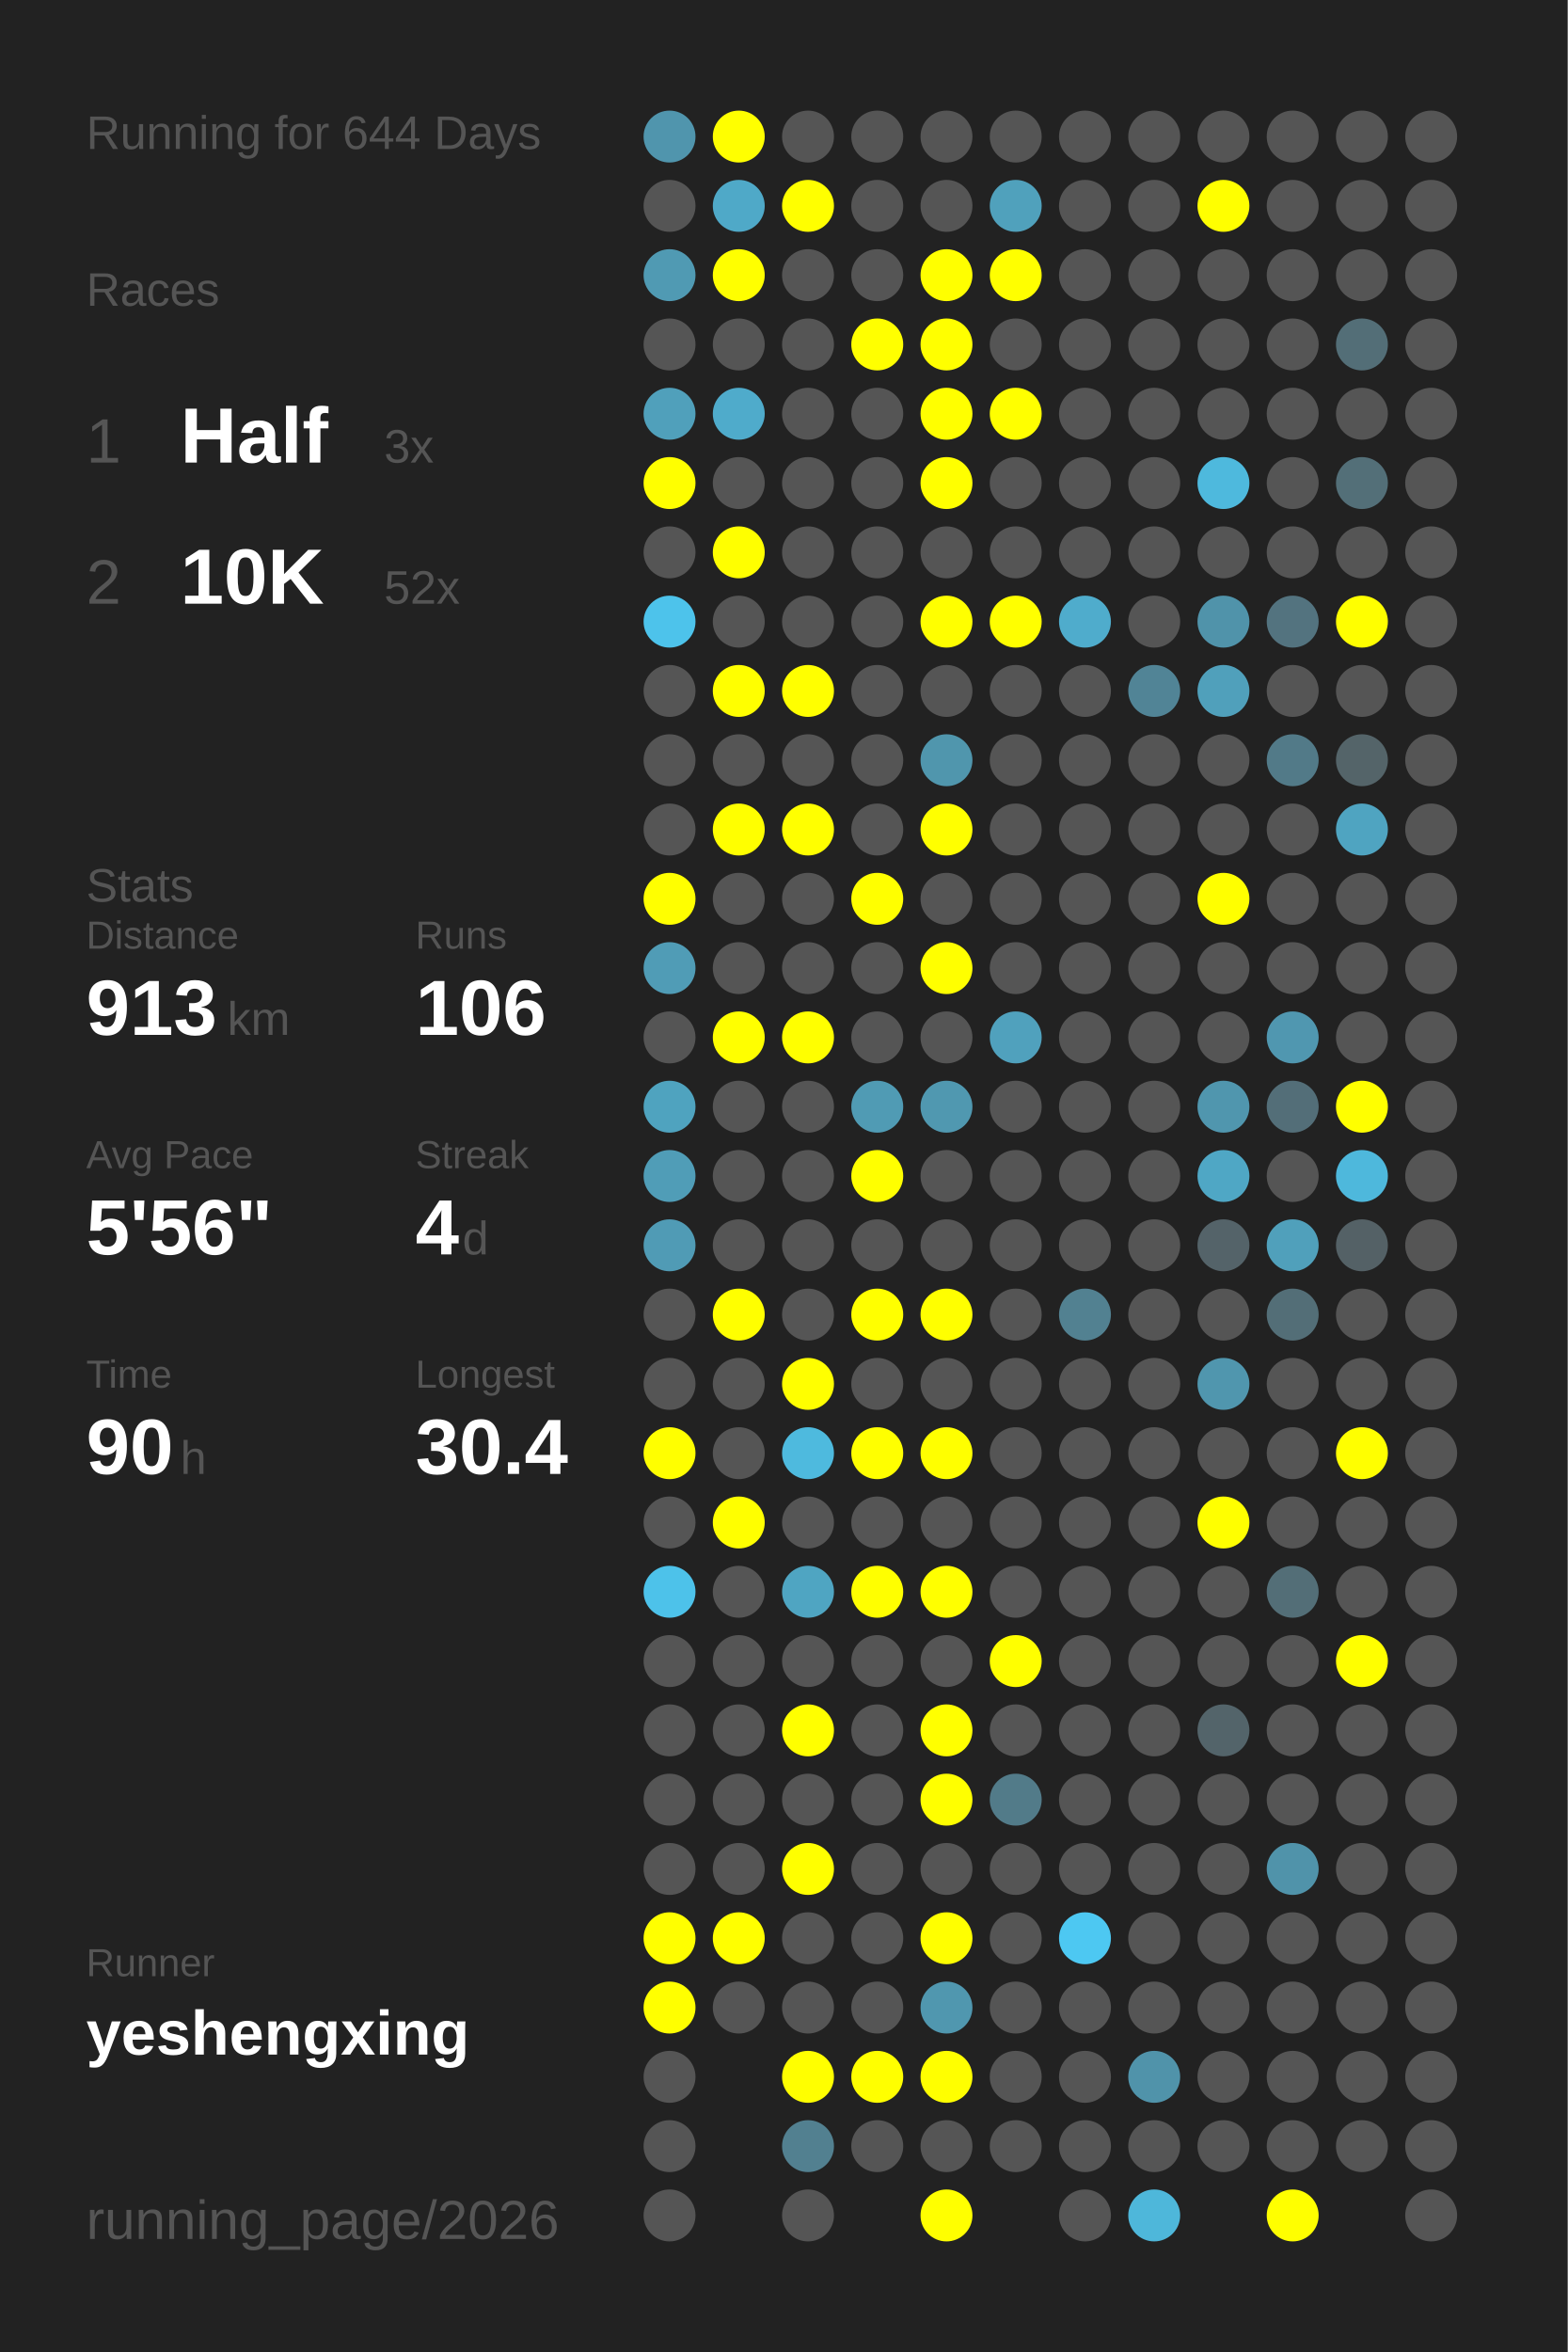
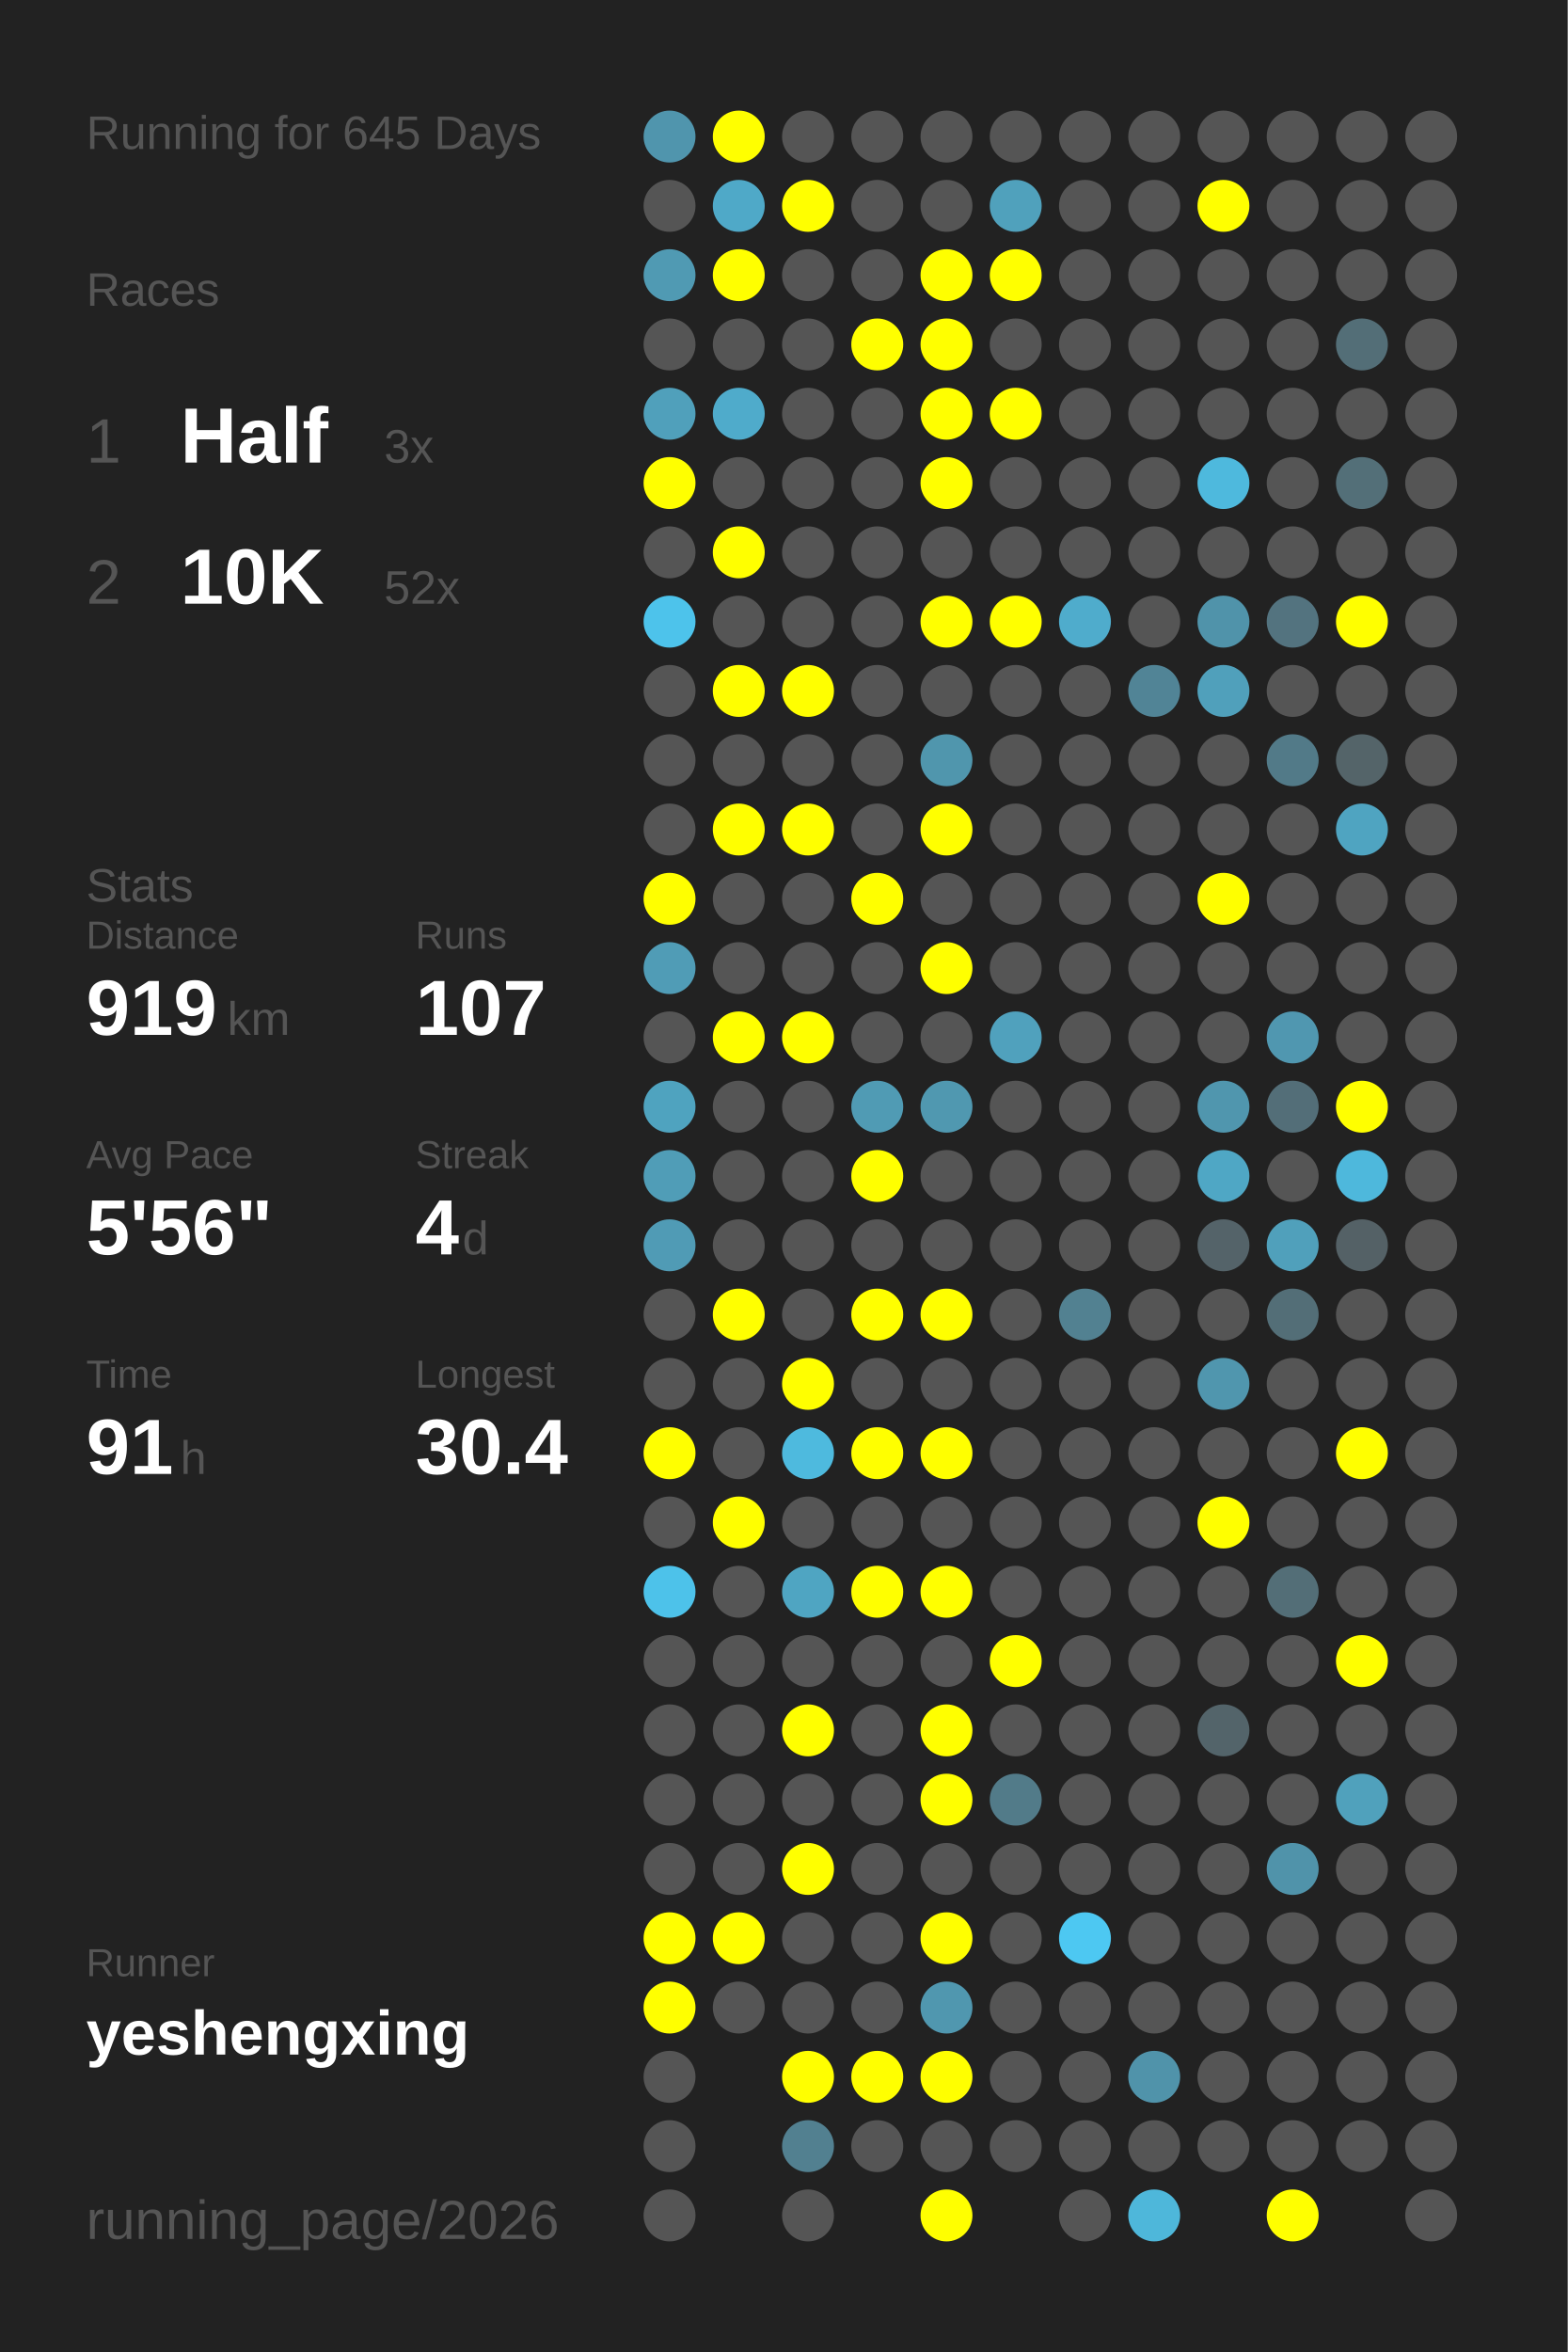
<svg xmlns="http://www.w3.org/2000/svg" baseProfile="full" height="300mm" version="1.1" viewBox="0,0,200,300" width="200mm">
  <defs />
  <rect fill="#222222" height="300" width="200" x="0" y="0" />
-   <text fill="#555555" style="font-size:6px; font-family:Arial;" x="11" y="19">Running for 644 Days</text>
+   <text fill="#555555" style="font-size:6px; font-family:Arial;" x="11" y="19">Running for 645 Days</text>
  <text fill="#555555" style="font-size:6px; font-family:Arial;" x="11" y="39">Races</text>
  <text fill="#555555" style="font-size:8px; font-family:Arial;" x="11" y="59">1</text>
  <text fill="#FFFFFF" style="font-size:10px; font-family:Arial; font-weight:bold;" x="23" y="59">Half</text>
  <text fill="#555555" style="font-size:6px; font-family:Arial;" x="49" y="59">3x</text>
  <text fill="#555555" style="font-size:8px; font-family:Arial;" x="11" y="77">2</text>
  <text fill="#FFFFFF" style="font-size:10px; font-family:Arial; font-weight:bold;" x="23" y="77">10K</text>
  <text fill="#555555" style="font-size:6px; font-family:Arial;" x="49" y="77">52x</text>
  <text fill="#555555" style="font-size:6px; font-family:Arial;" x="11" y="115">Stats</text>
  <text fill="#555555" style="font-size:5px; font-family:Arial;" x="11" y="121">Distance</text>
-   <text fill="#FFFFFF" style="font-size:10px; font-family:Arial; font-weight:bold;" x="11" y="132">913</text>
+   <text fill="#FFFFFF" style="font-size:10px; font-family:Arial; font-weight:bold;" x="11" y="132">919</text>
  <text fill="#555555" style="font-size:6px; font-family:Arial;" x="29" y="132">km</text>
  <text fill="#555555" style="font-size:5px; font-family:Arial;" x="53" y="121">Runs</text>
-   <text fill="#FFFFFF" style="font-size:10px; font-family:Arial; font-weight:bold;" x="53" y="132">106</text>
+   <text fill="#FFFFFF" style="font-size:10px; font-family:Arial; font-weight:bold;" x="53" y="132">107</text>
  <text fill="#555555" style="font-size:5px; font-family:Arial;" x="11" y="149">Avg Pace</text>
  <text fill="#FFFFFF" style="font-size:10px; font-family:Arial; font-weight:bold;" x="11" y="160">5'56"</text>
  <text fill="#555555" style="font-size:5px; font-family:Arial;" x="53" y="149">Streak</text>
  <text fill="#FFFFFF" style="font-size:10px; font-family:Arial; font-weight:bold;" x="53" y="160">4</text>
  <text fill="#555555" style="font-size:6px; font-family:Arial;" x="59" y="160">d</text>
  <text fill="#555555" style="font-size:5px; font-family:Arial;" x="11" y="177">Time</text>
-   <text fill="#FFFFFF" style="font-size:10px; font-family:Arial; font-weight:bold;" x="11" y="188">90</text>
+   <text fill="#FFFFFF" style="font-size:10px; font-family:Arial; font-weight:bold;" x="11" y="188">91</text>
  <text fill="#555555" style="font-size:6px; font-family:Arial;" x="23" y="188">h</text>
  <text fill="#555555" style="font-size:5px; font-family:Arial;" x="53" y="177">Longest</text>
  <text fill="#FFFFFF" style="font-size:10px; font-family:Arial; font-weight:bold;" x="53" y="188">30.4</text>
  <text fill="#555555" style="font-size:5px; font-family:Arial;" x="11" y="252.065">Runner</text>
  <text fill="#FFFFFF" style="font-size:8px; font-family:Arial; font-weight:bold;" x="11" y="262.065">yeshengxing</text>
  <text fill="#555555" style="font-size:7px; font-family:Arial;" x="11" y="285.581">running_page/2026</text>
  <circle cx="85.417" cy="17.419" fill="#5095ad" r="3.312" />
  <circle cx="85.417" cy="26.258" fill="#555555" r="3.312" />
  <circle cx="85.417" cy="35.097" fill="#509ab3" r="3.312" />
  <circle cx="85.417" cy="43.935" fill="#555555" r="3.312" />
  <circle cx="85.417" cy="52.774" fill="#50a0bb" r="3.312" />
  <circle cx="85.417" cy="61.613" fill="#FFFF00" r="3.312" />
  <circle cx="85.417" cy="70.452" fill="#555555" r="3.312" />
  <circle cx="85.417" cy="79.29" fill="#4dc3eb" r="3.312" />
  <circle cx="85.417" cy="88.129" fill="#555555" r="3.312" />
  <circle cx="85.417" cy="96.968" fill="#555555" r="3.312" />
  <circle cx="85.417" cy="105.806" fill="#555555" r="3.312" />
  <circle cx="85.417" cy="114.645" fill="#FFFF00" r="3.312" />
  <circle cx="85.417" cy="123.484" fill="#509cb6" r="3.312" />
  <circle cx="85.417" cy="132.323" fill="#555555" r="3.312" />
  <circle cx="85.417" cy="141.161" fill="#4fa3bf" r="3.312" />
  <circle cx="85.417" cy="150" fill="#509db7" r="3.312" />
  <circle cx="85.417" cy="158.839" fill="#509bb5" r="3.312" />
  <circle cx="85.417" cy="167.677" fill="#555555" r="3.312" />
  <circle cx="85.417" cy="176.516" fill="#555555" r="3.312" />
  <circle cx="85.417" cy="185.355" fill="#FFFF00" r="3.312" />
  <circle cx="85.417" cy="194.194" fill="#555555" r="3.312" />
  <circle cx="85.417" cy="203.032" fill="#4dc2ea" r="3.312" />
  <circle cx="85.417" cy="211.871" fill="#555555" r="3.312" />
  <circle cx="85.417" cy="220.71" fill="#555555" r="3.312" />
  <circle cx="85.417" cy="229.548" fill="#555555" r="3.312" />
  <circle cx="85.417" cy="238.387" fill="#555555" r="3.312" />
  <circle cx="85.417" cy="247.226" fill="#FFFF00" r="3.312" />
  <circle cx="85.417" cy="256.065" fill="#FFFF00" r="3.312" />
  <circle cx="85.417" cy="264.903" fill="#555555" r="3.312" />
  <circle cx="85.417" cy="273.742" fill="#555555" r="3.312" />
  <circle cx="85.417" cy="282.581" fill="#555555" r="3.312" />
  <circle cx="94.25" cy="17.419" fill="#FFFF00" r="3.312" />
  <circle cx="94.25" cy="26.258" fill="#4fa9c8" r="3.312" />
  <circle cx="94.25" cy="35.097" fill="#FFFF00" r="3.312" />
  <circle cx="94.25" cy="43.935" fill="#555555" r="3.312" />
  <circle cx="94.25" cy="52.774" fill="#4fabcb" r="3.312" />
  <circle cx="94.25" cy="61.613" fill="#555555" r="3.312" />
  <circle cx="94.25" cy="70.452" fill="#FFFF00" r="3.312" />
  <circle cx="94.25" cy="79.29" fill="#555555" r="3.312" />
  <circle cx="94.25" cy="88.129" fill="#FFFF00" r="3.312" />
  <circle cx="94.25" cy="96.968" fill="#555555" r="3.312" />
  <circle cx="94.25" cy="105.806" fill="#FFFF00" r="3.312" />
  <circle cx="94.25" cy="114.645" fill="#555555" r="3.312" />
  <circle cx="94.25" cy="123.484" fill="#555555" r="3.312" />
  <circle cx="94.25" cy="132.323" fill="#FFFF00" r="3.312" />
  <circle cx="94.25" cy="141.161" fill="#555555" r="3.312" />
  <circle cx="94.25" cy="150" fill="#555555" r="3.312" />
  <circle cx="94.25" cy="158.839" fill="#555555" r="3.312" />
  <circle cx="94.25" cy="167.677" fill="#FFFF00" r="3.312" />
  <circle cx="94.25" cy="176.516" fill="#555555" r="3.312" />
  <circle cx="94.25" cy="185.355" fill="#555555" r="3.312" />
  <circle cx="94.25" cy="194.194" fill="#FFFF00" r="3.312" />
  <circle cx="94.25" cy="203.032" fill="#555555" r="3.312" />
  <circle cx="94.25" cy="211.871" fill="#555555" r="3.312" />
  <circle cx="94.25" cy="220.71" fill="#555555" r="3.312" />
  <circle cx="94.25" cy="229.548" fill="#555555" r="3.312" />
  <circle cx="94.25" cy="238.387" fill="#555555" r="3.312" />
  <circle cx="94.25" cy="247.226" fill="#FFFF00" r="3.312" />
  <circle cx="94.25" cy="256.065" fill="#555555" r="3.312" />
  <circle cx="103.083" cy="17.419" fill="#555555" r="3.312" />
  <circle cx="103.083" cy="26.258" fill="#FFFF00" r="3.312" />
  <circle cx="103.083" cy="35.097" fill="#555555" r="3.312" />
  <circle cx="103.083" cy="43.935" fill="#555555" r="3.312" />
  <circle cx="103.083" cy="52.774" fill="#555555" r="3.312" />
  <circle cx="103.083" cy="61.613" fill="#555555" r="3.312" />
  <circle cx="103.083" cy="70.452" fill="#555555" r="3.312" />
  <circle cx="103.083" cy="79.29" fill="#555555" r="3.312" />
  <circle cx="103.083" cy="88.129" fill="#FFFF00" r="3.312" />
  <circle cx="103.083" cy="96.968" fill="#555555" r="3.312" />
  <circle cx="103.083" cy="105.806" fill="#FFFF00" r="3.312" />
  <circle cx="103.083" cy="114.645" fill="#555555" r="3.312" />
  <circle cx="103.083" cy="123.484" fill="#555555" r="3.312" />
  <circle cx="103.083" cy="132.323" fill="#FFFF00" r="3.312" />
  <circle cx="103.083" cy="141.161" fill="#555555" r="3.312" />
  <circle cx="103.083" cy="150" fill="#555555" r="3.312" />
  <circle cx="103.083" cy="158.839" fill="#555555" r="3.312" />
  <circle cx="103.083" cy="167.677" fill="#555555" r="3.312" />
  <circle cx="103.083" cy="176.516" fill="#FFFF00" r="3.312" />
  <circle cx="103.083" cy="185.355" fill="#4ebade" r="3.312" />
  <circle cx="103.083" cy="194.194" fill="#555555" r="3.312" />
  <circle cx="103.083" cy="203.032" fill="#4fa5c2" r="3.312" />
  <circle cx="103.083" cy="211.871" fill="#555555" r="3.312" />
  <circle cx="103.083" cy="220.71" fill="#FFFF00" r="3.312" />
  <circle cx="103.083" cy="229.548" fill="#555555" r="3.312" />
  <circle cx="103.083" cy="238.387" fill="#FFFF00" r="3.312" />
  <circle cx="103.083" cy="247.226" fill="#555555" r="3.312" />
  <circle cx="103.083" cy="256.065" fill="#555555" r="3.312" />
  <circle cx="103.083" cy="264.903" fill="#FFFF00" r="3.312" />
  <circle cx="103.083" cy="273.742" fill="#528090" r="3.312" />
  <circle cx="103.083" cy="282.581" fill="#555555" r="3.312" />
  <circle cx="111.917" cy="17.419" fill="#555555" r="3.312" />
  <circle cx="111.917" cy="26.258" fill="#555555" r="3.312" />
  <circle cx="111.917" cy="35.097" fill="#555555" r="3.312" />
  <circle cx="111.917" cy="43.935" fill="#FFFF00" r="3.312" />
  <circle cx="111.917" cy="52.774" fill="#555555" r="3.312" />
  <circle cx="111.917" cy="61.613" fill="#555555" r="3.312" />
  <circle cx="111.917" cy="70.452" fill="#555555" r="3.312" />
  <circle cx="111.917" cy="79.29" fill="#555555" r="3.312" />
  <circle cx="111.917" cy="88.129" fill="#555555" r="3.312" />
  <circle cx="111.917" cy="96.968" fill="#555555" r="3.312" />
  <circle cx="111.917" cy="105.806" fill="#555555" r="3.312" />
  <circle cx="111.917" cy="114.645" fill="#FFFF00" r="3.312" />
  <circle cx="111.917" cy="123.484" fill="#555555" r="3.312" />
  <circle cx="111.917" cy="132.323" fill="#555555" r="3.312" />
  <circle cx="111.917" cy="141.161" fill="#509bb4" r="3.312" />
  <circle cx="111.917" cy="150" fill="#FFFF00" r="3.312" />
  <circle cx="111.917" cy="158.839" fill="#555555" r="3.312" />
  <circle cx="111.917" cy="167.677" fill="#FFFF00" r="3.312" />
  <circle cx="111.917" cy="176.516" fill="#555555" r="3.312" />
  <circle cx="111.917" cy="185.355" fill="#FFFF00" r="3.312" />
  <circle cx="111.917" cy="194.194" fill="#555555" r="3.312" />
  <circle cx="111.917" cy="203.032" fill="#FFFF00" r="3.312" />
  <circle cx="111.917" cy="211.871" fill="#555555" r="3.312" />
  <circle cx="111.917" cy="220.71" fill="#555555" r="3.312" />
  <circle cx="111.917" cy="229.548" fill="#555555" r="3.312" />
  <circle cx="111.917" cy="238.387" fill="#555555" r="3.312" />
  <circle cx="111.917" cy="247.226" fill="#555555" r="3.312" />
  <circle cx="111.917" cy="256.065" fill="#555555" r="3.312" />
  <circle cx="111.917" cy="264.903" fill="#FFFF00" r="3.312" />
  <circle cx="111.917" cy="273.742" fill="#555555" r="3.312" />
  <circle cx="120.75" cy="17.419" fill="#555555" r="3.312" />
  <circle cx="120.75" cy="26.258" fill="#555555" r="3.312" />
  <circle cx="120.75" cy="35.097" fill="#FFFF00" r="3.312" />
  <circle cx="120.75" cy="43.935" fill="#FFFF00" r="3.312" />
  <circle cx="120.75" cy="52.774" fill="#FFFF00" r="3.312" />
  <circle cx="120.75" cy="61.613" fill="#FFFF00" r="3.312" />
  <circle cx="120.75" cy="70.452" fill="#555555" r="3.312" />
  <circle cx="120.75" cy="79.29" fill="#FFFF00" r="3.312" />
  <circle cx="120.75" cy="88.129" fill="#555555" r="3.312" />
  <circle cx="120.75" cy="96.968" fill="#5096ad" r="3.312" />
  <circle cx="120.75" cy="105.806" fill="#FFFF00" r="3.312" />
  <circle cx="120.75" cy="114.645" fill="#555555" r="3.312" />
  <circle cx="120.75" cy="123.484" fill="#FFFF00" r="3.312" />
  <circle cx="120.75" cy="132.323" fill="#555555" r="3.312" />
  <circle cx="120.75" cy="141.161" fill="#5098b0" r="3.312" />
  <circle cx="120.75" cy="150" fill="#555555" r="3.312" />
  <circle cx="120.75" cy="158.839" fill="#555555" r="3.312" />
  <circle cx="120.75" cy="167.677" fill="#FFFF00" r="3.312" />
  <circle cx="120.75" cy="176.516" fill="#555555" r="3.312" />
  <circle cx="120.75" cy="185.355" fill="#FFFF00" r="3.312" />
  <circle cx="120.75" cy="194.194" fill="#555555" r="3.312" />
  <circle cx="120.75" cy="203.032" fill="#FFFF00" r="3.312" />
  <circle cx="120.75" cy="211.871" fill="#555555" r="3.312" />
  <circle cx="120.75" cy="220.71" fill="#FFFF00" r="3.312" />
  <circle cx="120.75" cy="229.548" fill="#FFFF00" r="3.312" />
  <circle cx="120.75" cy="238.387" fill="#555555" r="3.312" />
  <circle cx="120.75" cy="247.226" fill="#FFFF00" r="3.312" />
  <circle cx="120.75" cy="256.065" fill="#5097af" r="3.312" />
  <circle cx="120.75" cy="264.903" fill="#FFFF00" r="3.312" />
  <circle cx="120.75" cy="273.742" fill="#555555" r="3.312" />
  <circle cx="120.75" cy="282.581" fill="#FFFF00" r="3.312" />
  <circle cx="129.583" cy="17.419" fill="#555555" r="3.312" />
  <circle cx="129.583" cy="26.258" fill="#50a1bc" r="3.312" />
  <circle cx="129.583" cy="35.097" fill="#FFFF00" r="3.312" />
  <circle cx="129.583" cy="43.935" fill="#555555" r="3.312" />
  <circle cx="129.583" cy="52.774" fill="#FFFF00" r="3.312" />
  <circle cx="129.583" cy="61.613" fill="#555555" r="3.312" />
  <circle cx="129.583" cy="70.452" fill="#555555" r="3.312" />
  <circle cx="129.583" cy="79.29" fill="#FFFF00" r="3.312" />
  <circle cx="129.583" cy="88.129" fill="#555555" r="3.312" />
  <circle cx="129.583" cy="96.968" fill="#555555" r="3.312" />
  <circle cx="129.583" cy="105.806" fill="#555555" r="3.312" />
  <circle cx="129.583" cy="114.645" fill="#555555" r="3.312" />
  <circle cx="129.583" cy="123.484" fill="#555555" r="3.312" />
  <circle cx="129.583" cy="132.323" fill="#50a1bd" r="3.312" />
  <circle cx="129.583" cy="141.161" fill="#555555" r="3.312" />
  <circle cx="129.583" cy="150" fill="#555555" r="3.312" />
  <circle cx="129.583" cy="158.839" fill="#555555" r="3.312" />
  <circle cx="129.583" cy="167.677" fill="#555555" r="3.312" />
  <circle cx="129.583" cy="176.516" fill="#555555" r="3.312" />
  <circle cx="129.583" cy="185.355" fill="#555555" r="3.312" />
  <circle cx="129.583" cy="194.194" fill="#555555" r="3.312" />
  <circle cx="129.583" cy="203.032" fill="#555555" r="3.312" />
  <circle cx="129.583" cy="211.871" fill="#FFFF00" r="3.312" />
  <circle cx="129.583" cy="220.71" fill="#555555" r="3.312" />
  <circle cx="129.583" cy="229.548" fill="#527b89" r="3.312" />
  <circle cx="129.583" cy="238.387" fill="#555555" r="3.312" />
  <circle cx="129.583" cy="247.226" fill="#555555" r="3.312" />
  <circle cx="129.583" cy="256.065" fill="#555555" r="3.312" />
  <circle cx="129.583" cy="264.903" fill="#555555" r="3.312" />
  <circle cx="129.583" cy="273.742" fill="#555555" r="3.312" />
  <circle cx="138.417" cy="17.419" fill="#555555" r="3.312" />
  <circle cx="138.417" cy="26.258" fill="#555555" r="3.312" />
  <circle cx="138.417" cy="35.097" fill="#555555" r="3.312" />
  <circle cx="138.417" cy="43.935" fill="#555555" r="3.312" />
  <circle cx="138.417" cy="52.774" fill="#555555" r="3.312" />
  <circle cx="138.417" cy="61.613" fill="#555555" r="3.312" />
  <circle cx="138.417" cy="70.452" fill="#555555" r="3.312" />
  <circle cx="138.417" cy="79.29" fill="#4faccc" r="3.312" />
  <circle cx="138.417" cy="88.129" fill="#555555" r="3.312" />
  <circle cx="138.417" cy="96.968" fill="#555555" r="3.312" />
  <circle cx="138.417" cy="105.806" fill="#555555" r="3.312" />
  <circle cx="138.417" cy="114.645" fill="#555555" r="3.312" />
  <circle cx="138.417" cy="123.484" fill="#555555" r="3.312" />
  <circle cx="138.417" cy="132.323" fill="#555555" r="3.312" />
  <circle cx="138.417" cy="141.161" fill="#555555" r="3.312" />
  <circle cx="138.417" cy="150" fill="#555555" r="3.312" />
  <circle cx="138.417" cy="158.839" fill="#555555" r="3.312" />
  <circle cx="138.417" cy="167.677" fill="#528191" r="3.312" />
  <circle cx="138.417" cy="176.516" fill="#555555" r="3.312" />
  <circle cx="138.417" cy="185.355" fill="#555555" r="3.312" />
  <circle cx="138.417" cy="194.194" fill="#555555" r="3.312" />
  <circle cx="138.417" cy="203.032" fill="#555555" r="3.312" />
  <circle cx="138.417" cy="211.871" fill="#555555" r="3.312" />
  <circle cx="138.417" cy="220.71" fill="#555555" r="3.312" />
  <circle cx="138.417" cy="229.548" fill="#555555" r="3.312" />
  <circle cx="138.417" cy="238.387" fill="#555555" r="3.312" />
  <circle cx="138.417" cy="247.226" fill="#4dc8f2" r="3.312" />
  <circle cx="138.417" cy="256.065" fill="#555555" r="3.312" />
  <circle cx="138.417" cy="264.903" fill="#555555" r="3.312" />
  <circle cx="138.417" cy="273.742" fill="#555555" r="3.312" />
  <circle cx="138.417" cy="282.581" fill="#555555" r="3.312" />
  <circle cx="147.25" cy="17.419" fill="#555555" r="3.312" />
  <circle cx="147.25" cy="26.258" fill="#555555" r="3.312" />
  <circle cx="147.25" cy="35.097" fill="#555555" r="3.312" />
  <circle cx="147.25" cy="43.935" fill="#555555" r="3.312" />
  <circle cx="147.25" cy="52.774" fill="#555555" r="3.312" />
  <circle cx="147.25" cy="61.613" fill="#555555" r="3.312" />
  <circle cx="147.25" cy="70.452" fill="#555555" r="3.312" />
  <circle cx="147.25" cy="79.29" fill="#555555" r="3.312" />
  <circle cx="147.25" cy="88.129" fill="#518496" r="3.312" />
  <circle cx="147.25" cy="96.968" fill="#555555" r="3.312" />
  <circle cx="147.25" cy="105.806" fill="#555555" r="3.312" />
  <circle cx="147.25" cy="114.645" fill="#555555" r="3.312" />
  <circle cx="147.25" cy="123.484" fill="#555555" r="3.312" />
  <circle cx="147.25" cy="132.323" fill="#555555" r="3.312" />
  <circle cx="147.25" cy="141.161" fill="#555555" r="3.312" />
  <circle cx="147.25" cy="150" fill="#555555" r="3.312" />
  <circle cx="147.25" cy="158.839" fill="#555555" r="3.312" />
  <circle cx="147.25" cy="167.677" fill="#555555" r="3.312" />
  <circle cx="147.25" cy="176.516" fill="#555555" r="3.312" />
  <circle cx="147.25" cy="185.355" fill="#555555" r="3.312" />
  <circle cx="147.25" cy="194.194" fill="#555555" r="3.312" />
  <circle cx="147.25" cy="203.032" fill="#555555" r="3.312" />
  <circle cx="147.25" cy="211.871" fill="#555555" r="3.312" />
  <circle cx="147.25" cy="220.71" fill="#555555" r="3.312" />
  <circle cx="147.25" cy="229.548" fill="#555555" r="3.312" />
  <circle cx="147.25" cy="238.387" fill="#555555" r="3.312" />
  <circle cx="147.25" cy="247.226" fill="#555555" r="3.312" />
  <circle cx="147.25" cy="256.065" fill="#555555" r="3.312" />
  <circle cx="147.25" cy="264.903" fill="#5093aa" r="3.312" />
  <circle cx="147.25" cy="273.742" fill="#555555" r="3.312" />
  <circle cx="147.25" cy="282.581" fill="#4eb7da" r="3.312" />
  <circle cx="156.083" cy="17.419" fill="#555555" r="3.312" />
  <circle cx="156.083" cy="26.258" fill="#FFFF00" r="3.312" />
  <circle cx="156.083" cy="35.097" fill="#555555" r="3.312" />
  <circle cx="156.083" cy="43.935" fill="#555555" r="3.312" />
  <circle cx="156.083" cy="52.774" fill="#555555" r="3.312" />
  <circle cx="156.083" cy="61.613" fill="#4eb9dd" r="3.312" />
  <circle cx="156.083" cy="70.452" fill="#555555" r="3.312" />
  <circle cx="156.083" cy="79.29" fill="#5093aa" r="3.312" />
  <circle cx="156.083" cy="88.129" fill="#50a0bb" r="3.312" />
  <circle cx="156.083" cy="96.968" fill="#555555" r="3.312" />
  <circle cx="156.083" cy="105.806" fill="#555555" r="3.312" />
  <circle cx="156.083" cy="114.645" fill="#FFFF00" r="3.312" />
  <circle cx="156.083" cy="123.484" fill="#555555" r="3.312" />
  <circle cx="156.083" cy="132.323" fill="#555555" r="3.312" />
  <circle cx="156.083" cy="141.161" fill="#5096ae" r="3.312" />
  <circle cx="156.083" cy="150" fill="#4fa7c5" r="3.312" />
  <circle cx="156.083" cy="158.839" fill="#546369" r="3.312" />
  <circle cx="156.083" cy="167.677" fill="#555555" r="3.312" />
  <circle cx="156.083" cy="176.516" fill="#5096ae" r="3.312" />
  <circle cx="156.083" cy="185.355" fill="#555555" r="3.312" />
  <circle cx="156.083" cy="194.194" fill="#FFFF00" r="3.312" />
  <circle cx="156.083" cy="203.032" fill="#555555" r="3.312" />
  <circle cx="156.083" cy="211.871" fill="#555555" r="3.312" />
  <circle cx="156.083" cy="220.71" fill="#53646a" r="3.312" />
  <circle cx="156.083" cy="229.548" fill="#555555" r="3.312" />
  <circle cx="156.083" cy="238.387" fill="#555555" r="3.312" />
  <circle cx="156.083" cy="247.226" fill="#555555" r="3.312" />
  <circle cx="156.083" cy="256.065" fill="#555555" r="3.312" />
  <circle cx="156.083" cy="264.903" fill="#555555" r="3.312" />
  <circle cx="156.083" cy="273.742" fill="#555555" r="3.312" />
  <circle cx="164.917" cy="17.419" fill="#555555" r="3.312" />
  <circle cx="164.917" cy="26.258" fill="#555555" r="3.312" />
  <circle cx="164.917" cy="35.097" fill="#555555" r="3.312" />
  <circle cx="164.917" cy="43.935" fill="#555555" r="3.312" />
  <circle cx="164.917" cy="52.774" fill="#555555" r="3.312" />
  <circle cx="164.917" cy="61.613" fill="#555555" r="3.312" />
  <circle cx="164.917" cy="70.452" fill="#555555" r="3.312" />
  <circle cx="164.917" cy="79.29" fill="#53737f" r="3.312" />
  <circle cx="164.917" cy="88.129" fill="#555555" r="3.312" />
  <circle cx="164.917" cy="96.968" fill="#527a88" r="3.312" />
  <circle cx="164.917" cy="105.806" fill="#555555" r="3.312" />
  <circle cx="164.917" cy="114.645" fill="#555555" r="3.312" />
  <circle cx="164.917" cy="123.484" fill="#555555" r="3.312" />
  <circle cx="164.917" cy="132.323" fill="#5097b0" r="3.312" />
  <circle cx="164.917" cy="141.161" fill="#536e78" r="3.312" />
  <circle cx="164.917" cy="150" fill="#555555" r="3.312" />
  <circle cx="164.917" cy="158.839" fill="#50a0bb" r="3.312" />
  <circle cx="164.917" cy="167.677" fill="#536e77" r="3.312" />
  <circle cx="164.917" cy="176.516" fill="#555555" r="3.312" />
  <circle cx="164.917" cy="185.355" fill="#555555" r="3.312" />
  <circle cx="164.917" cy="194.194" fill="#555555" r="3.312" />
  <circle cx="164.917" cy="203.032" fill="#536e77" r="3.312" />
  <circle cx="164.917" cy="211.871" fill="#555555" r="3.312" />
  <circle cx="164.917" cy="220.71" fill="#555555" r="3.312" />
  <circle cx="164.917" cy="229.548" fill="#555555" r="3.312" />
  <circle cx="164.917" cy="238.387" fill="#5093aa" r="3.312" />
  <circle cx="164.917" cy="247.226" fill="#555555" r="3.312" />
  <circle cx="164.917" cy="256.065" fill="#555555" r="3.312" />
  <circle cx="164.917" cy="264.903" fill="#555555" r="3.312" />
  <circle cx="164.917" cy="273.742" fill="#555555" r="3.312" />
  <circle cx="164.917" cy="282.581" fill="#FFFF00" r="3.312" />
  <circle cx="173.75" cy="17.419" fill="#555555" r="3.312" />
  <circle cx="173.75" cy="26.258" fill="#555555" r="3.312" />
  <circle cx="173.75" cy="35.097" fill="#555555" r="3.312" />
  <circle cx="173.75" cy="43.935" fill="#536e77" r="3.312" />
  <circle cx="173.75" cy="52.774" fill="#555555" r="3.312" />
  <circle cx="173.75" cy="61.613" fill="#536f78" r="3.312" />
  <circle cx="173.75" cy="70.452" fill="#555555" r="3.312" />
  <circle cx="173.75" cy="79.29" fill="#FFFF00" r="3.312" />
  <circle cx="173.75" cy="88.129" fill="#555555" r="3.312" />
  <circle cx="173.75" cy="96.968" fill="#546469" r="3.312" />
  <circle cx="173.75" cy="105.806" fill="#4fa4c1" r="3.312" />
  <circle cx="173.75" cy="114.645" fill="#555555" r="3.312" />
  <circle cx="173.75" cy="123.484" fill="#555555" r="3.312" />
  <circle cx="173.75" cy="132.323" fill="#555555" r="3.312" />
  <circle cx="173.75" cy="141.161" fill="#FFFF00" r="3.312" />
  <circle cx="173.75" cy="150" fill="#4eb8dc" r="3.312" />
  <circle cx="173.75" cy="158.839" fill="#546166" r="3.312" />
  <circle cx="173.75" cy="167.677" fill="#555555" r="3.312" />
  <circle cx="173.75" cy="176.516" fill="#555555" r="3.312" />
  <circle cx="173.75" cy="185.355" fill="#FFFF00" r="3.312" />
  <circle cx="173.75" cy="194.194" fill="#555555" r="3.312" />
  <circle cx="173.75" cy="203.032" fill="#555555" r="3.312" />
  <circle cx="173.75" cy="211.871" fill="#FFFF00" r="3.312" />
  <circle cx="173.75" cy="220.71" fill="#555555" r="3.312" />
-   <circle cx="173.75" cy="229.548" fill="#555555" r="3.312" />
+   <circle cx="173.75" cy="229.548" fill="#50a1bc" r="3.312" />
  <circle cx="173.75" cy="238.387" fill="#555555" r="3.312" />
  <circle cx="173.75" cy="247.226" fill="#555555" r="3.312" />
  <circle cx="173.75" cy="256.065" fill="#555555" r="3.312" />
  <circle cx="173.75" cy="264.903" fill="#555555" r="3.312" />
  <circle cx="173.75" cy="273.742" fill="#555555" r="3.312" />
  <circle cx="182.583" cy="17.419" fill="#555555" r="3.312" />
  <circle cx="182.583" cy="26.258" fill="#555555" r="3.312" />
  <circle cx="182.583" cy="35.097" fill="#555555" r="3.312" />
  <circle cx="182.583" cy="43.935" fill="#555555" r="3.312" />
  <circle cx="182.583" cy="52.774" fill="#555555" r="3.312" />
  <circle cx="182.583" cy="61.613" fill="#555555" r="3.312" />
  <circle cx="182.583" cy="70.452" fill="#555555" r="3.312" />
  <circle cx="182.583" cy="79.29" fill="#555555" r="3.312" />
  <circle cx="182.583" cy="88.129" fill="#555555" r="3.312" />
  <circle cx="182.583" cy="96.968" fill="#555555" r="3.312" />
  <circle cx="182.583" cy="105.806" fill="#555555" r="3.312" />
  <circle cx="182.583" cy="114.645" fill="#555555" r="3.312" />
  <circle cx="182.583" cy="123.484" fill="#555555" r="3.312" />
  <circle cx="182.583" cy="132.323" fill="#555555" r="3.312" />
  <circle cx="182.583" cy="141.161" fill="#555555" r="3.312" />
  <circle cx="182.583" cy="150" fill="#555555" r="3.312" />
  <circle cx="182.583" cy="158.839" fill="#555555" r="3.312" />
  <circle cx="182.583" cy="167.677" fill="#555555" r="3.312" />
  <circle cx="182.583" cy="176.516" fill="#555555" r="3.312" />
  <circle cx="182.583" cy="185.355" fill="#555555" r="3.312" />
  <circle cx="182.583" cy="194.194" fill="#555555" r="3.312" />
  <circle cx="182.583" cy="203.032" fill="#555555" r="3.312" />
  <circle cx="182.583" cy="211.871" fill="#555555" r="3.312" />
  <circle cx="182.583" cy="220.71" fill="#555555" r="3.312" />
  <circle cx="182.583" cy="229.548" fill="#555555" r="3.312" />
  <circle cx="182.583" cy="238.387" fill="#555555" r="3.312" />
  <circle cx="182.583" cy="247.226" fill="#555555" r="3.312" />
  <circle cx="182.583" cy="256.065" fill="#555555" r="3.312" />
  <circle cx="182.583" cy="264.903" fill="#555555" r="3.312" />
  <circle cx="182.583" cy="273.742" fill="#555555" r="3.312" />
  <circle cx="182.583" cy="282.581" fill="#555555" r="3.312" />
</svg>
